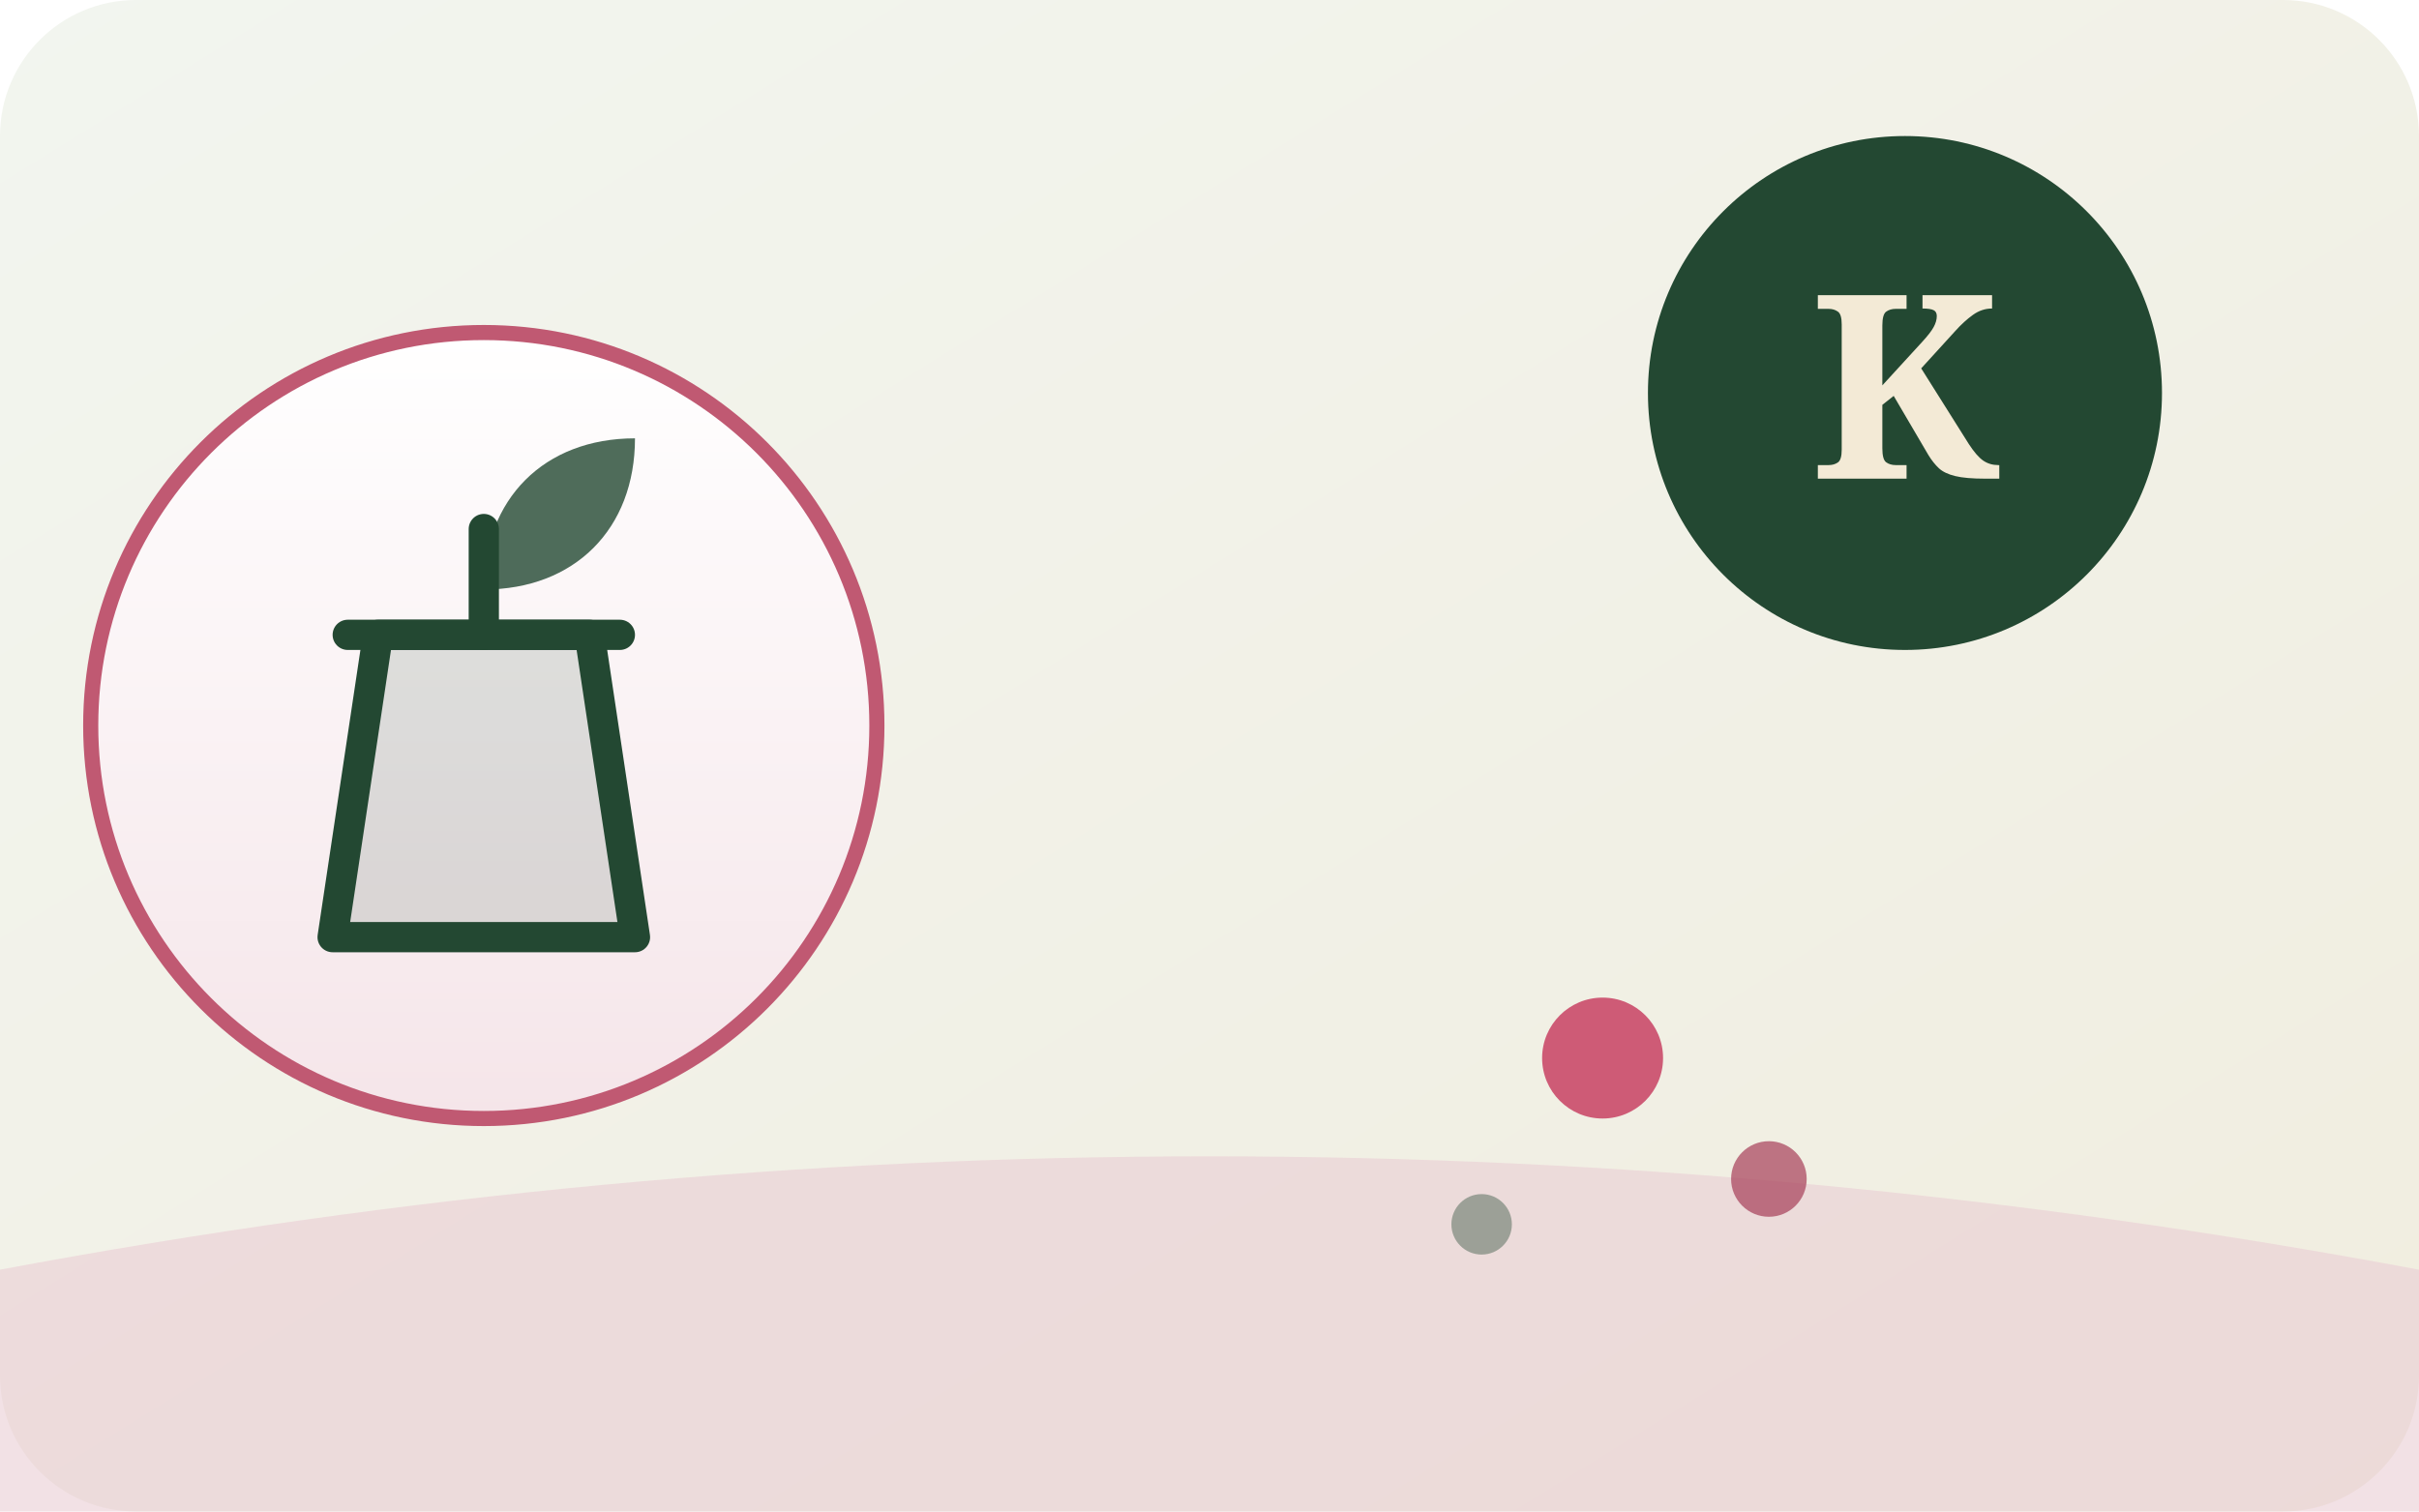
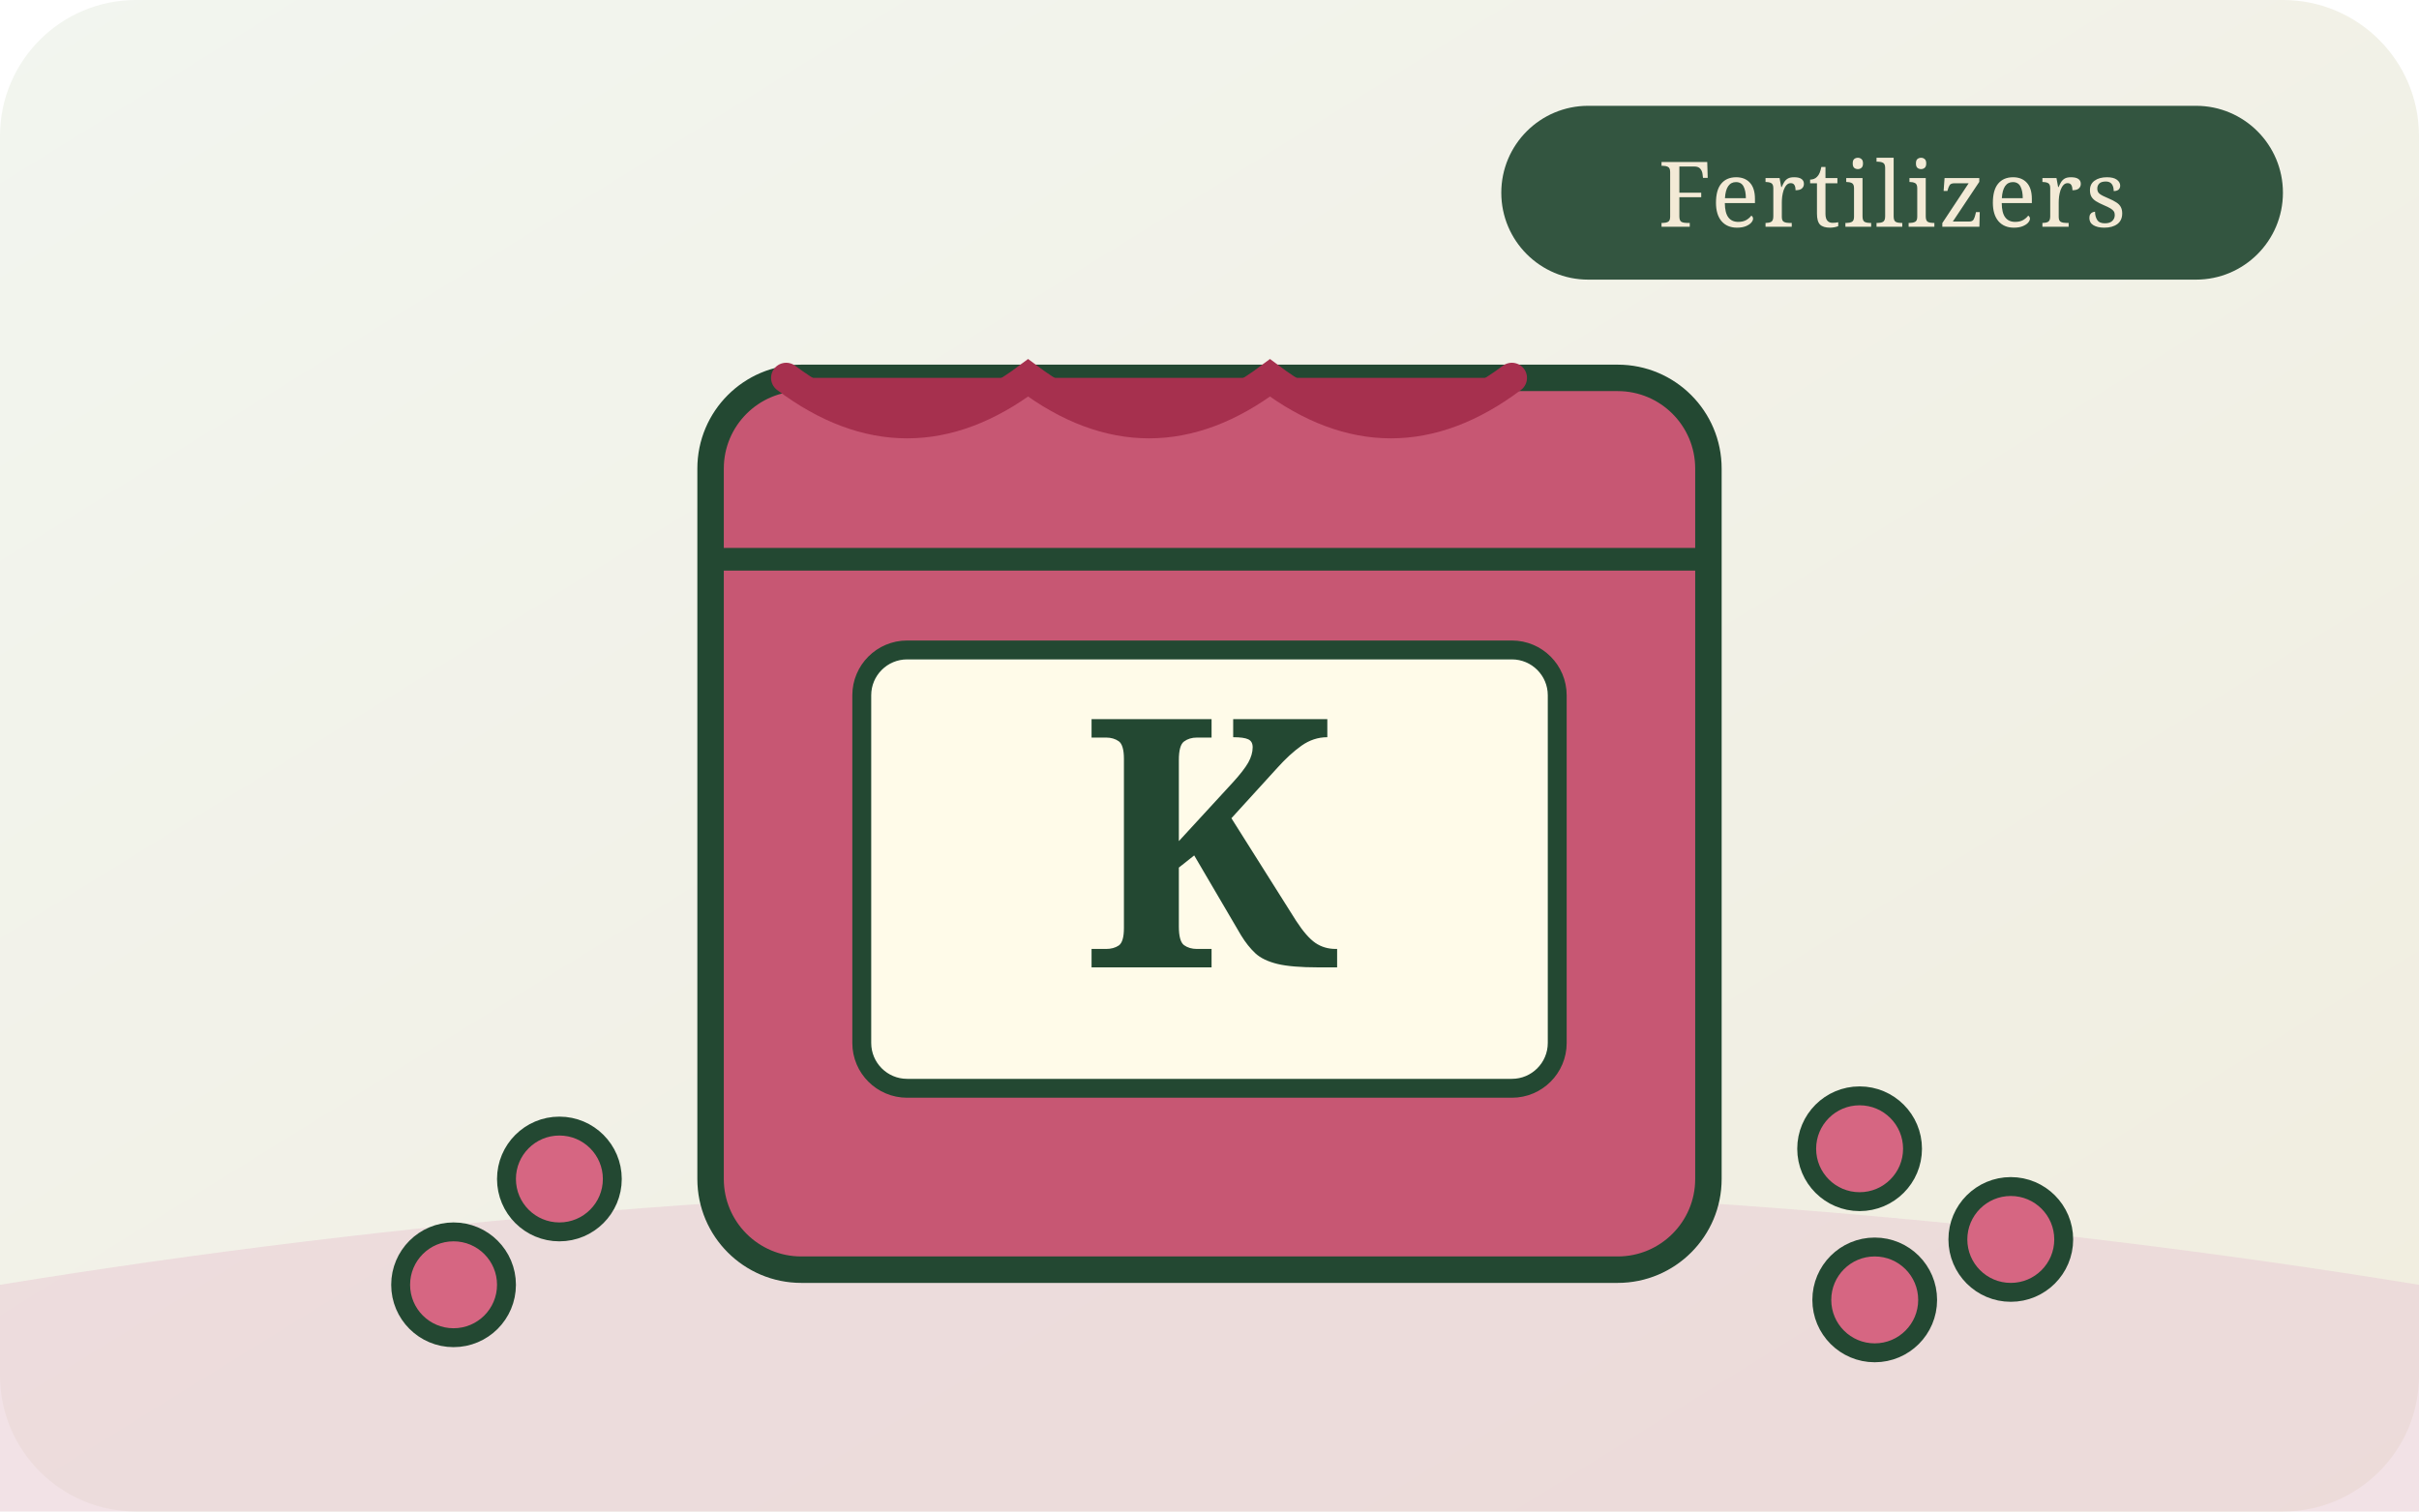
- <svg xmlns="http://www.w3.org/2000/svg" viewBox="0 0 320 200" role="img" aria-label="Potassium Fertilizers">
+ <svg xmlns="http://www.w3.org/2000/svg" viewBox="0 0 320 200" role="img" aria-label="Potassium Fertilizers demo illustration">
  <defs>
    <linearGradient id="bg" x1="0" y1="0" x2="1" y2="1">
      <stop offset="0" stop-color="hsl(90,25%,95%)" />
      <stop offset="1" stop-color="hsl(45,40%,91%)" />
    </linearGradient>
-     <linearGradient id="chip" x1="0" y1="0" x2="0" y2="1">
-       <stop offset="0" stop-color="#ffffff" />
-       <stop offset="1" stop-color="hsl(345,45%,93%)" />
-     </linearGradient>
  </defs>
  <rect width="320" height="200" rx="18" fill="url(#bg)" />
-   <path d="M0 168 Q160 138 320 168 V200 H0 Z" fill="hsl(345,40%,86%)" opacity=".6" />
-   <circle cx="64" cy="96" r="52" fill="url(#chip)" stroke="hsl(345,45%,55%)" stroke-width="2" />
-   <g stroke="#234832" stroke-width="4" fill="none" stroke-linecap="round" stroke-linejoin="round">
-     <path d="M50 84 h28 l6 40 h-40 Z" fill="#234832" fill-opacity=".14" />
-     <path d="M46 84 h36" />
-     <path d="M64 78 C64 66 72 58 84 58 C84 70 76 78 64 78 Z" fill="#234832" stroke="none" opacity=".8" />
-     <path d="M64 84 V70" />
+   <path d="M0 170 Q160 144 320 170 V200 H0 Z" fill="hsl(345,38%,86%)" opacity=".6" />
+   <g>
+     <rect x="94" y="50" width="132" height="118" rx="12" fill="hsl(345,50%,56%)" stroke="#234832" stroke-width="3.5" />
+     <path d="M94 74 h132" stroke="#234832" stroke-width="3" />
+     <path d="M104 50 q 16 12 32 0 q 16 12 32 0 q 16 12 32 0" fill="hsl(345,55%,42%)" stroke="hsl(345,55%,42%)" stroke-width="4" stroke-linecap="round" />
+     <rect x="114" y="86" width="92" height="58" rx="6" fill="#fffbe9" stroke="#234832" stroke-width="2.5" />
+     <text x="160" y="128" text-anchor="middle" font-family="Georgia,serif" font-size="46" font-weight="bold" fill="#234832">K</text>
+     <circle cx="246" cy="152" r="7" fill="hsl(345,58%,62%)" stroke="#234832" stroke-width="2.5" />
+     <circle cx="266" cy="164" r="7" fill="hsl(345,58%,62%)" stroke="#234832" stroke-width="2.5" />
+     <circle cx="248" cy="172" r="7" fill="hsl(345,58%,62%)" stroke="#234832" stroke-width="2.5" />
+     <circle cx="74" cy="156" r="7" fill="hsl(345,58%,62%)" stroke="#234832" stroke-width="2.5" />
+     <circle cx="60" cy="170" r="7" fill="hsl(345,58%,62%)" stroke="#234832" stroke-width="2.5" />
  </g>
-   <circle cx="252" cy="52" r="34" fill="#234832" />
-   <text x="252" y="63.333" text-anchor="middle" font-family="Georgia,serif" font-size="34" font-weight="bold" fill="#f3ead6">K</text>
-   <circle cx="212" cy="140" r="8" fill="hsl(345,55%,52%)" opacity=".85" />
-   <circle cx="234" cy="156" r="5" fill="hsl(345,45%,45%)" opacity=".7" />
-   <circle cx="196" cy="162" r="4" fill="#234832" opacity=".4" />
+   <rect x="198.6" y="14" width="103.4" height="23" rx="11.5" fill="#234832" opacity=".92" />
+   <text x="250.3" y="30" text-anchor="middle" font-family="Georgia,serif" font-size="12" fill="#f3ead6" letter-spacing=".4">Fertilizers</text>
</svg>
